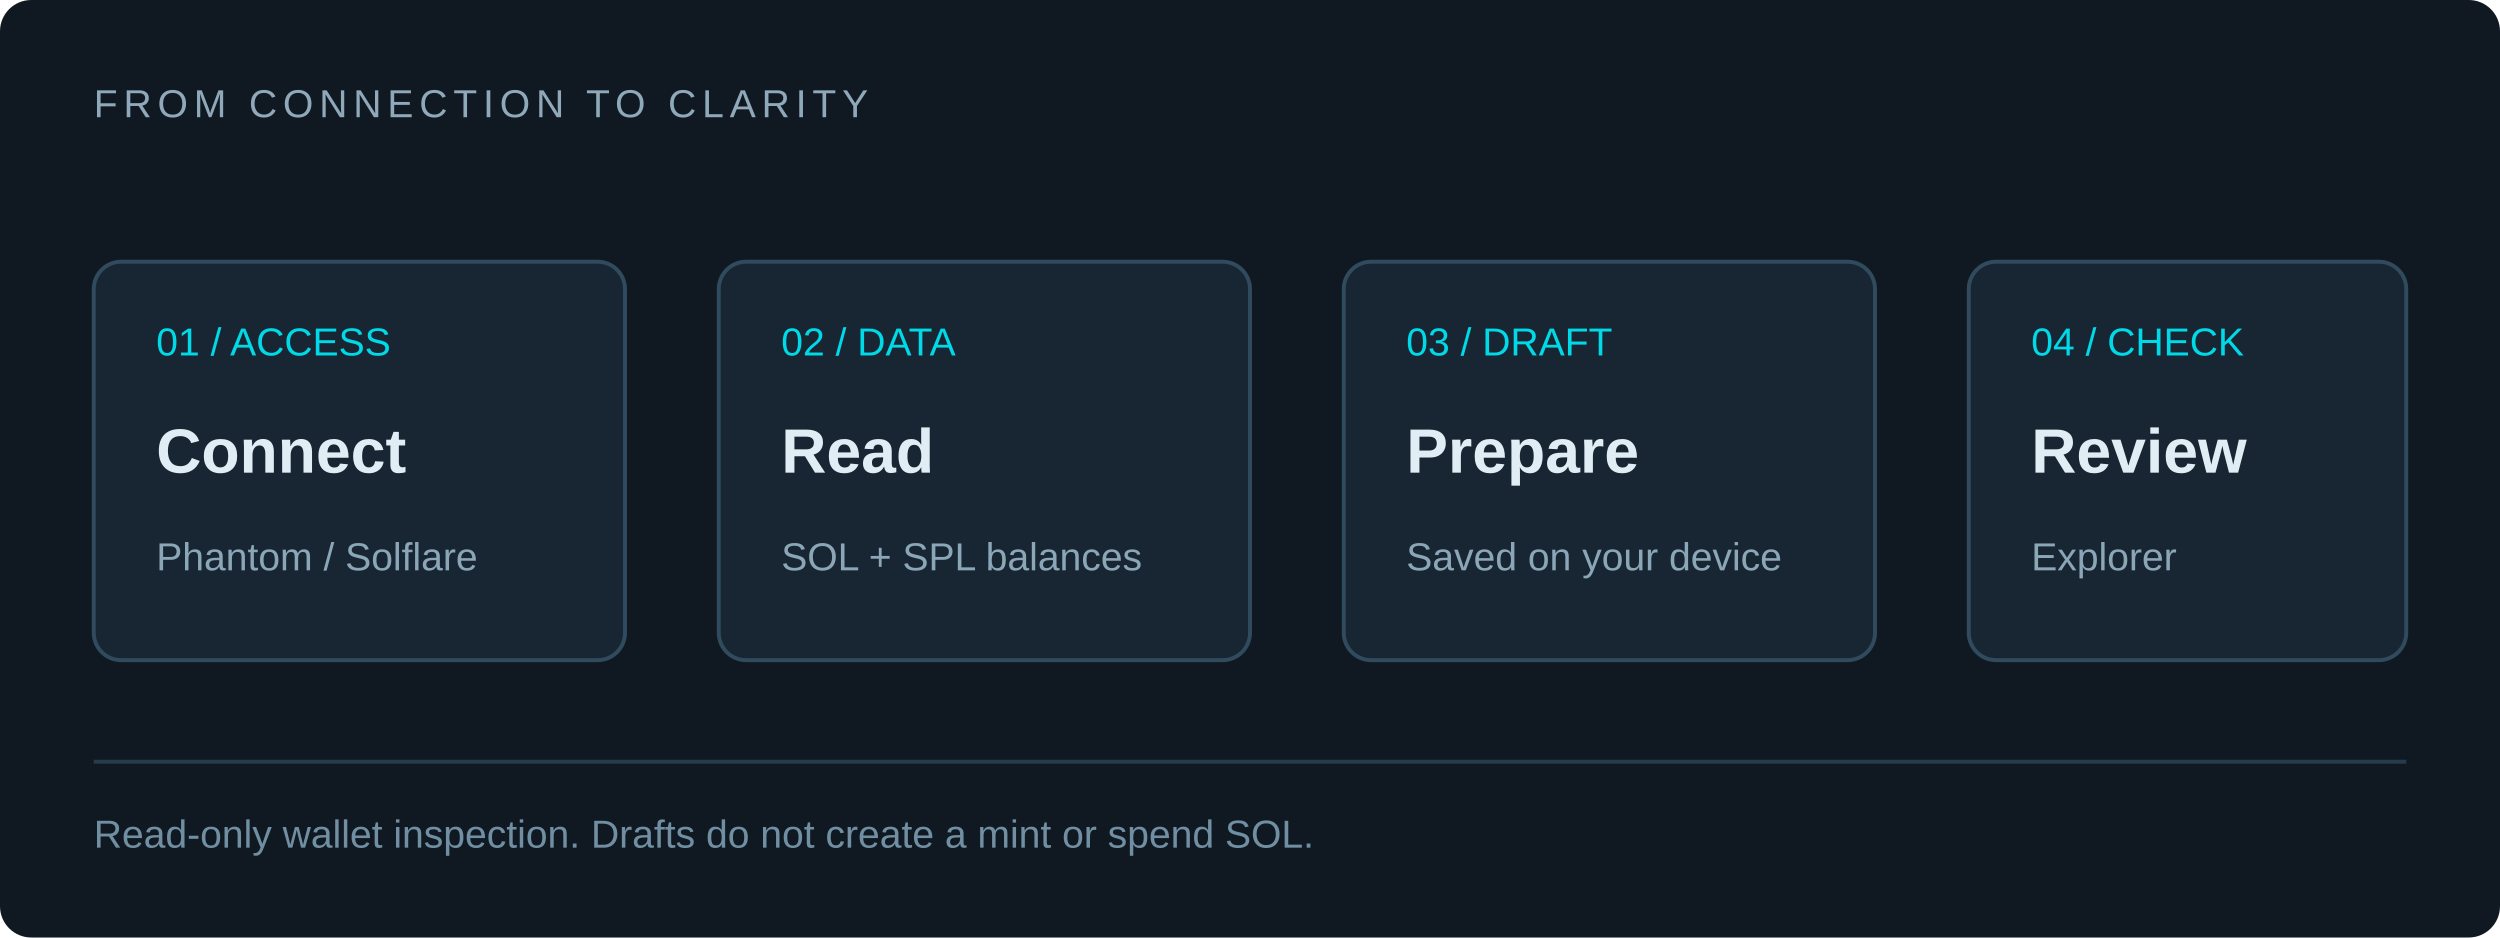
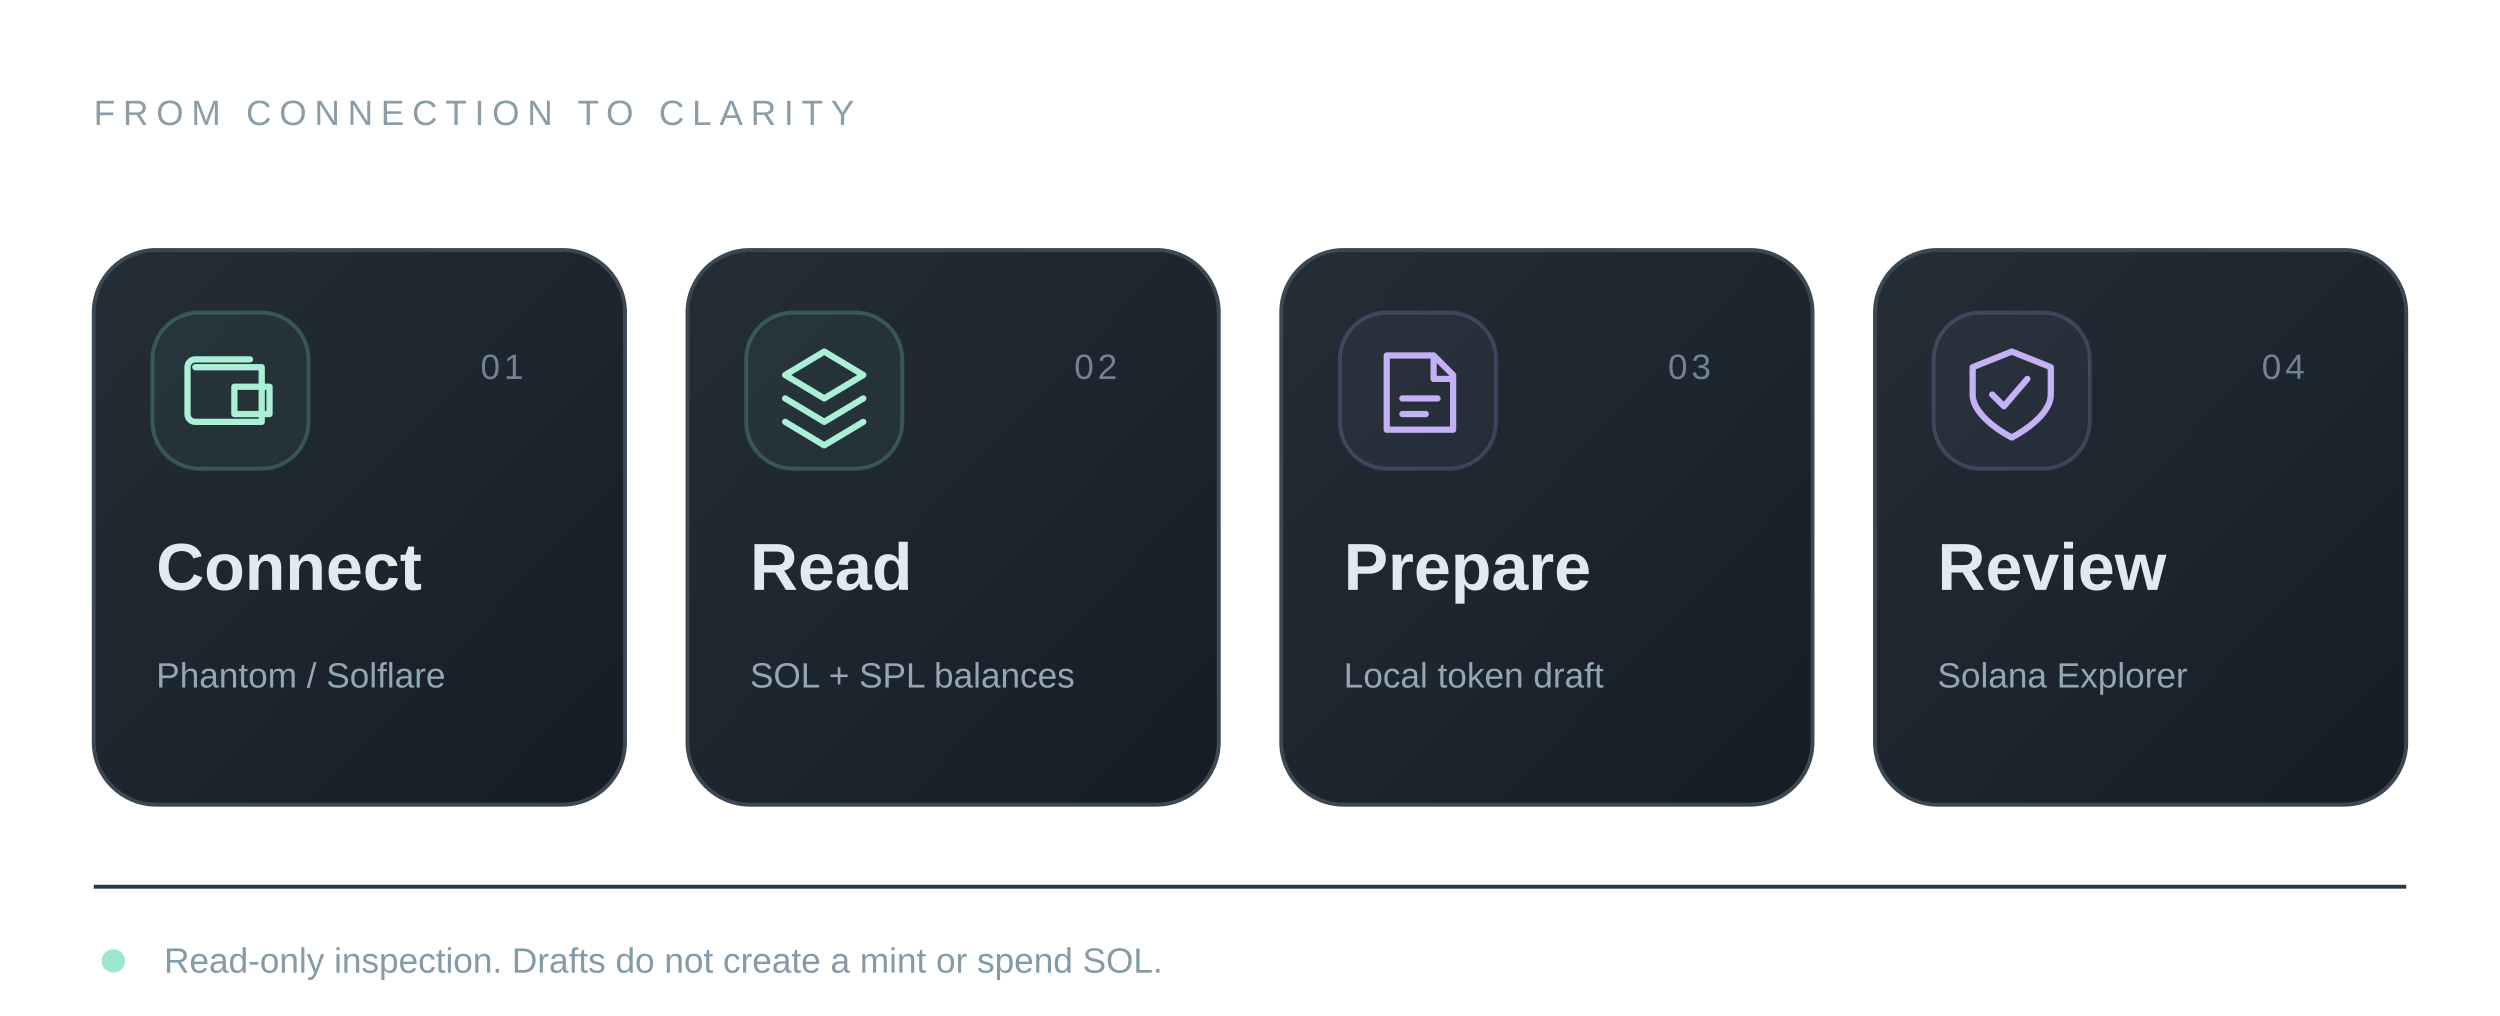
- <svg xmlns="http://www.w3.org/2000/svg" width="640" height="240" viewBox="0 0 640 240" role="img" aria-labelledby="title desc">
+ <svg xmlns="http://www.w3.org/2000/svg" width="640" height="260" viewBox="0 0 640 260" role="img" aria-labelledby="title desc">
  <defs>
+     <linearGradient id="panel" x2="1" y2="1">
+       <stop stop-color="#242e37" />
+       <stop offset="1" stop-color="#161c25" />
+     </linearGradient>
    <linearGradient id="line">
-       <stop stop-color="#00d9e8" />
-       <stop offset="1" stop-color="#a78bfa" />
+       <stop stop-color="#9ce8cc" />
+       <stop offset="1" stop-color="#b5a0ef" />
    </linearGradient>
  </defs>
-   <rect width="640" height="240" rx="8" fill="#101922" />
-   <g fill="none" stroke="url(#line)" stroke-width="2">
-     <path d="M160 114H200M320 114H360M480 114H520" />
-     <path d="m190 110 10 4-10 4m160-8 10 4-10 4m160-8 10 4-10 4" />
-   </g>
-   <g font-family="Arial,Helvetica,sans-serif">
-     <text x="24" y="30" fill="#8fa9ba" font-size="10" letter-spacing="1.5">FROM CONNECTION TO CLARITY</text>
-     <g fill="#172632" stroke="#314b5e">
-       <rect x="24" y="67" width="136" height="102" rx="7" />
-       <rect x="184" y="67" width="136" height="102" rx="7" />
-       <rect x="344" y="67" width="136" height="102" rx="7" />
-       <rect x="504" y="67" width="112" height="102" rx="7" />
+   <g font-family="Arial,sans-serif">
+     <text x="24" y="32" fill="#8c9daa" font-size="9" letter-spacing="2">FROM CONNECTION TO CLARITY</text>
+     <path d="M87 105h467" stroke="url(#line)" stroke-opacity=".35" stroke-dasharray="3 5" />
+     <g fill="url(#panel)" stroke="#3b4854">
+       <rect x="24" y="64" width="136" height="142" rx="16" />
+       <rect x="176" y="64" width="136" height="142" rx="16" />
+       <rect x="328" y="64" width="136" height="142" rx="16" />
+       <rect x="480" y="64" width="136" height="142" rx="16" />
    </g>
-     <g fill="#00d9e8" font-size="10">
-       <text x="40" y="91">01 / ACCESS</text>
-       <text x="200" y="91">02 / DATA</text>
-       <text x="360" y="91">03 / DRAFT</text>
-       <text x="520" y="91">04 / CHECK</text>
+     <g fill="#8cf2cd0d" stroke="#8cf2cd35">
+       <rect x="39" y="80" width="40" height="40" rx="12" />
+       <rect x="191" y="80" width="40" height="40" rx="12" />
    </g>
-     <g fill="#e0edf5" font-size="16" font-weight="600">
-       <text x="40" y="121">Connect</text>
-       <text x="200" y="121">Read</text>
-       <text x="360" y="121">Prepare</text>
-       <text x="520" y="121">Review</text>
+     <g fill="#b6a0ef0d" stroke="#b6a0ef35">
+       <rect x="343" y="80" width="40" height="40" rx="12" />
+       <rect x="495" y="80" width="40" height="40" rx="12" />
    </g>
-     <g fill="#8ba6b7" font-size="10">
-       <text x="40" y="146">Phantom / Solflare</text>
-       <text x="200" y="146">SOL + SPL balances</text>
-       <text x="360" y="146">Saved on your device</text>
-       <text x="520" y="146">Explorer</text>
+     <g fill="none" stroke="#abefd6" stroke-width="1.6" stroke-linecap="round" stroke-linejoin="round">
+       <path d="M50 94h17v14H50a2 2 0 0 1-2-2V94a2 2 0 0 1 2-2h14m-4 7h9v7h-9z" />
+       <path d="m211 90 10 6-10 6-10-6zm-10 12 10 6 10-6m-20 6 10 6 10-6" />
    </g>
-     <path d="M24 195H616" stroke="#263c4c" />
-     <text x="24" y="217" fill="#718fa2" font-size="10">Read-only wallet inspection. Drafts do not create a mint or spend SOL.</text>
+     <g fill="none" stroke="#c5b1f5" stroke-width="1.6" stroke-linecap="round" stroke-linejoin="round">
+       <path d="M355 91h12l5 5v14h-17zm12 0v6h5m-13 5h9m-9 4h6" />
+       <path d="m515 90 10 4v7c0 6-10 11-10 11s-10-5-10-11v-7zm-5 11 3 3 6-7" />
+     </g>
+     <g fill="#708491" font-size="9" letter-spacing="1">
+       <text x="123" y="97">01</text>
+       <text x="275" y="97">02</text>
+       <text x="427" y="97">03</text>
+       <text x="579" y="97">04</text>
+     </g>
+     <g fill="#e1eaf0" font-size="17" font-weight="600">
+       <text x="40" y="151">Connect</text>
+       <text x="192" y="151">Read</text>
+       <text x="344" y="151">Prepare</text>
+       <text x="496" y="151">Review</text>
+     </g>
+     <g fill="#92a6b3" font-size="9">
+       <text x="40" y="176">Phantom / Solflare</text>
+       <text x="192" y="176">SOL + SPL balances</text>
+       <text x="344" y="176">Local token draft</text>
+       <text x="496" y="176">Solana Explorer</text>
+     </g>
+     <path d="M24 227h592" stroke="#2c3843" />
+     <circle cx="29" cy="246" r="3" fill="#9ce8cc" />
+     <text x="42" y="249" fill="#839aa8" font-size="9">Read-only inspection. Drafts do not create a mint or spend SOL.</text>
  </g>
</svg>
